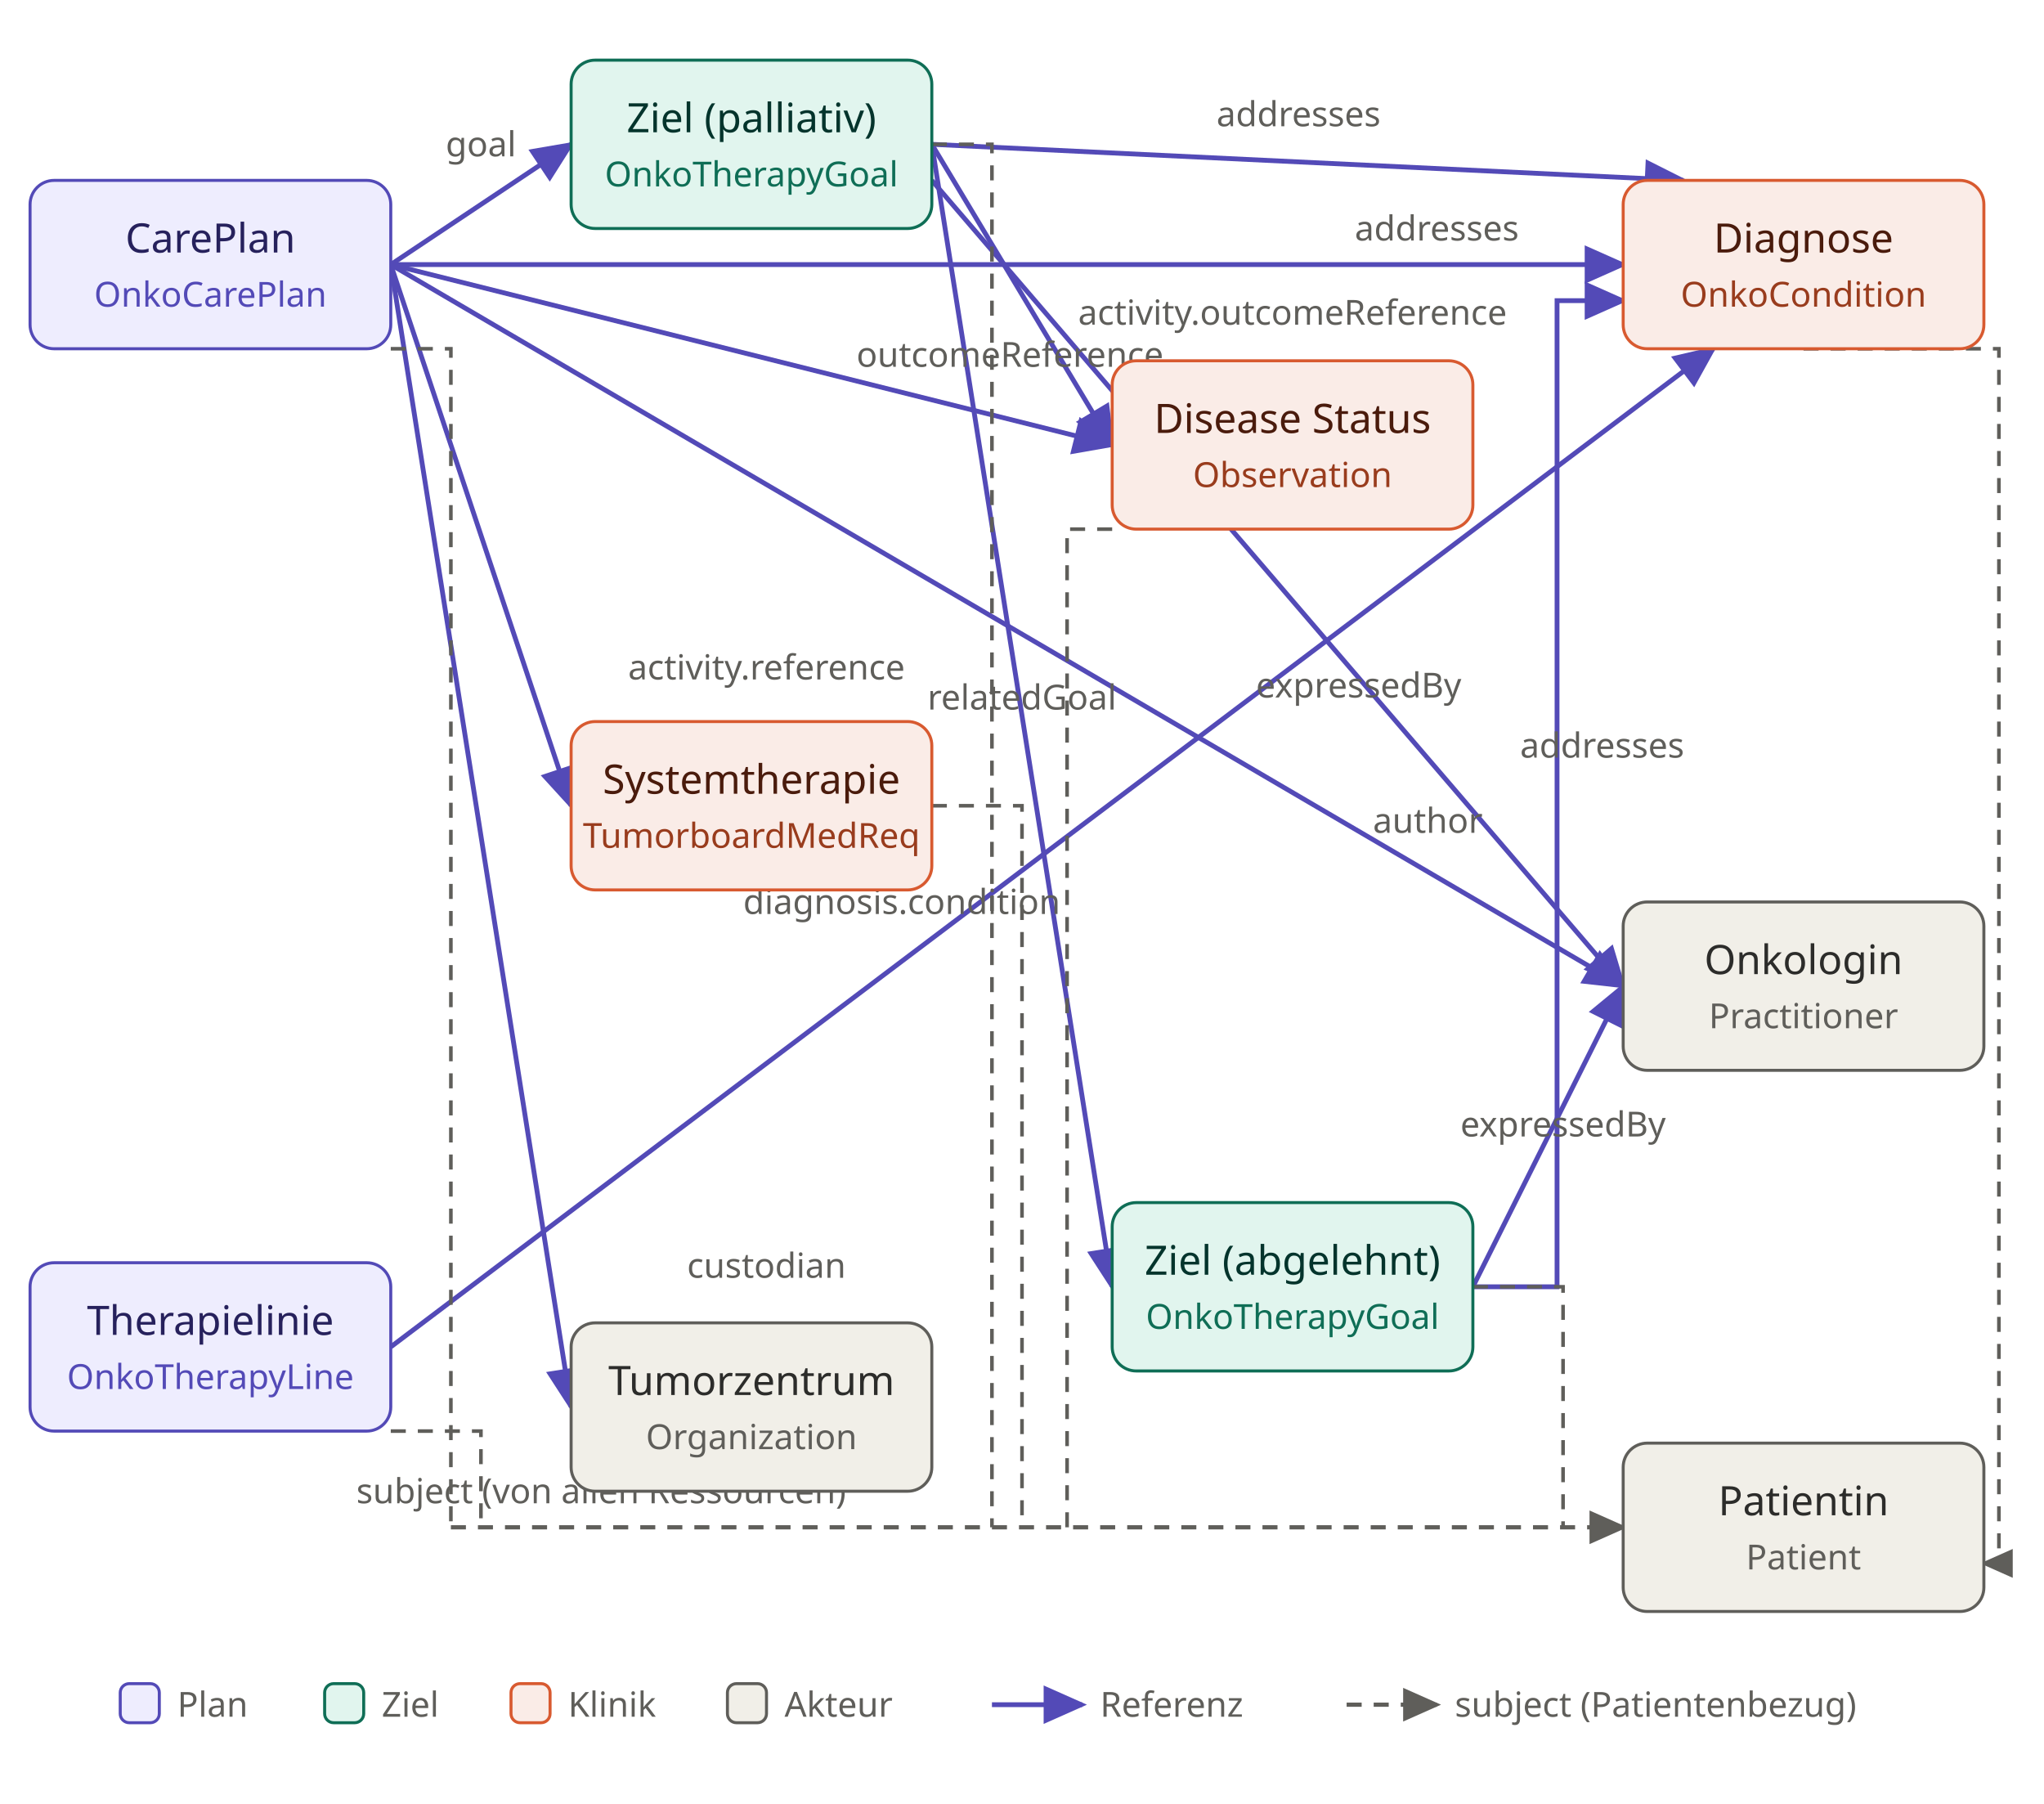
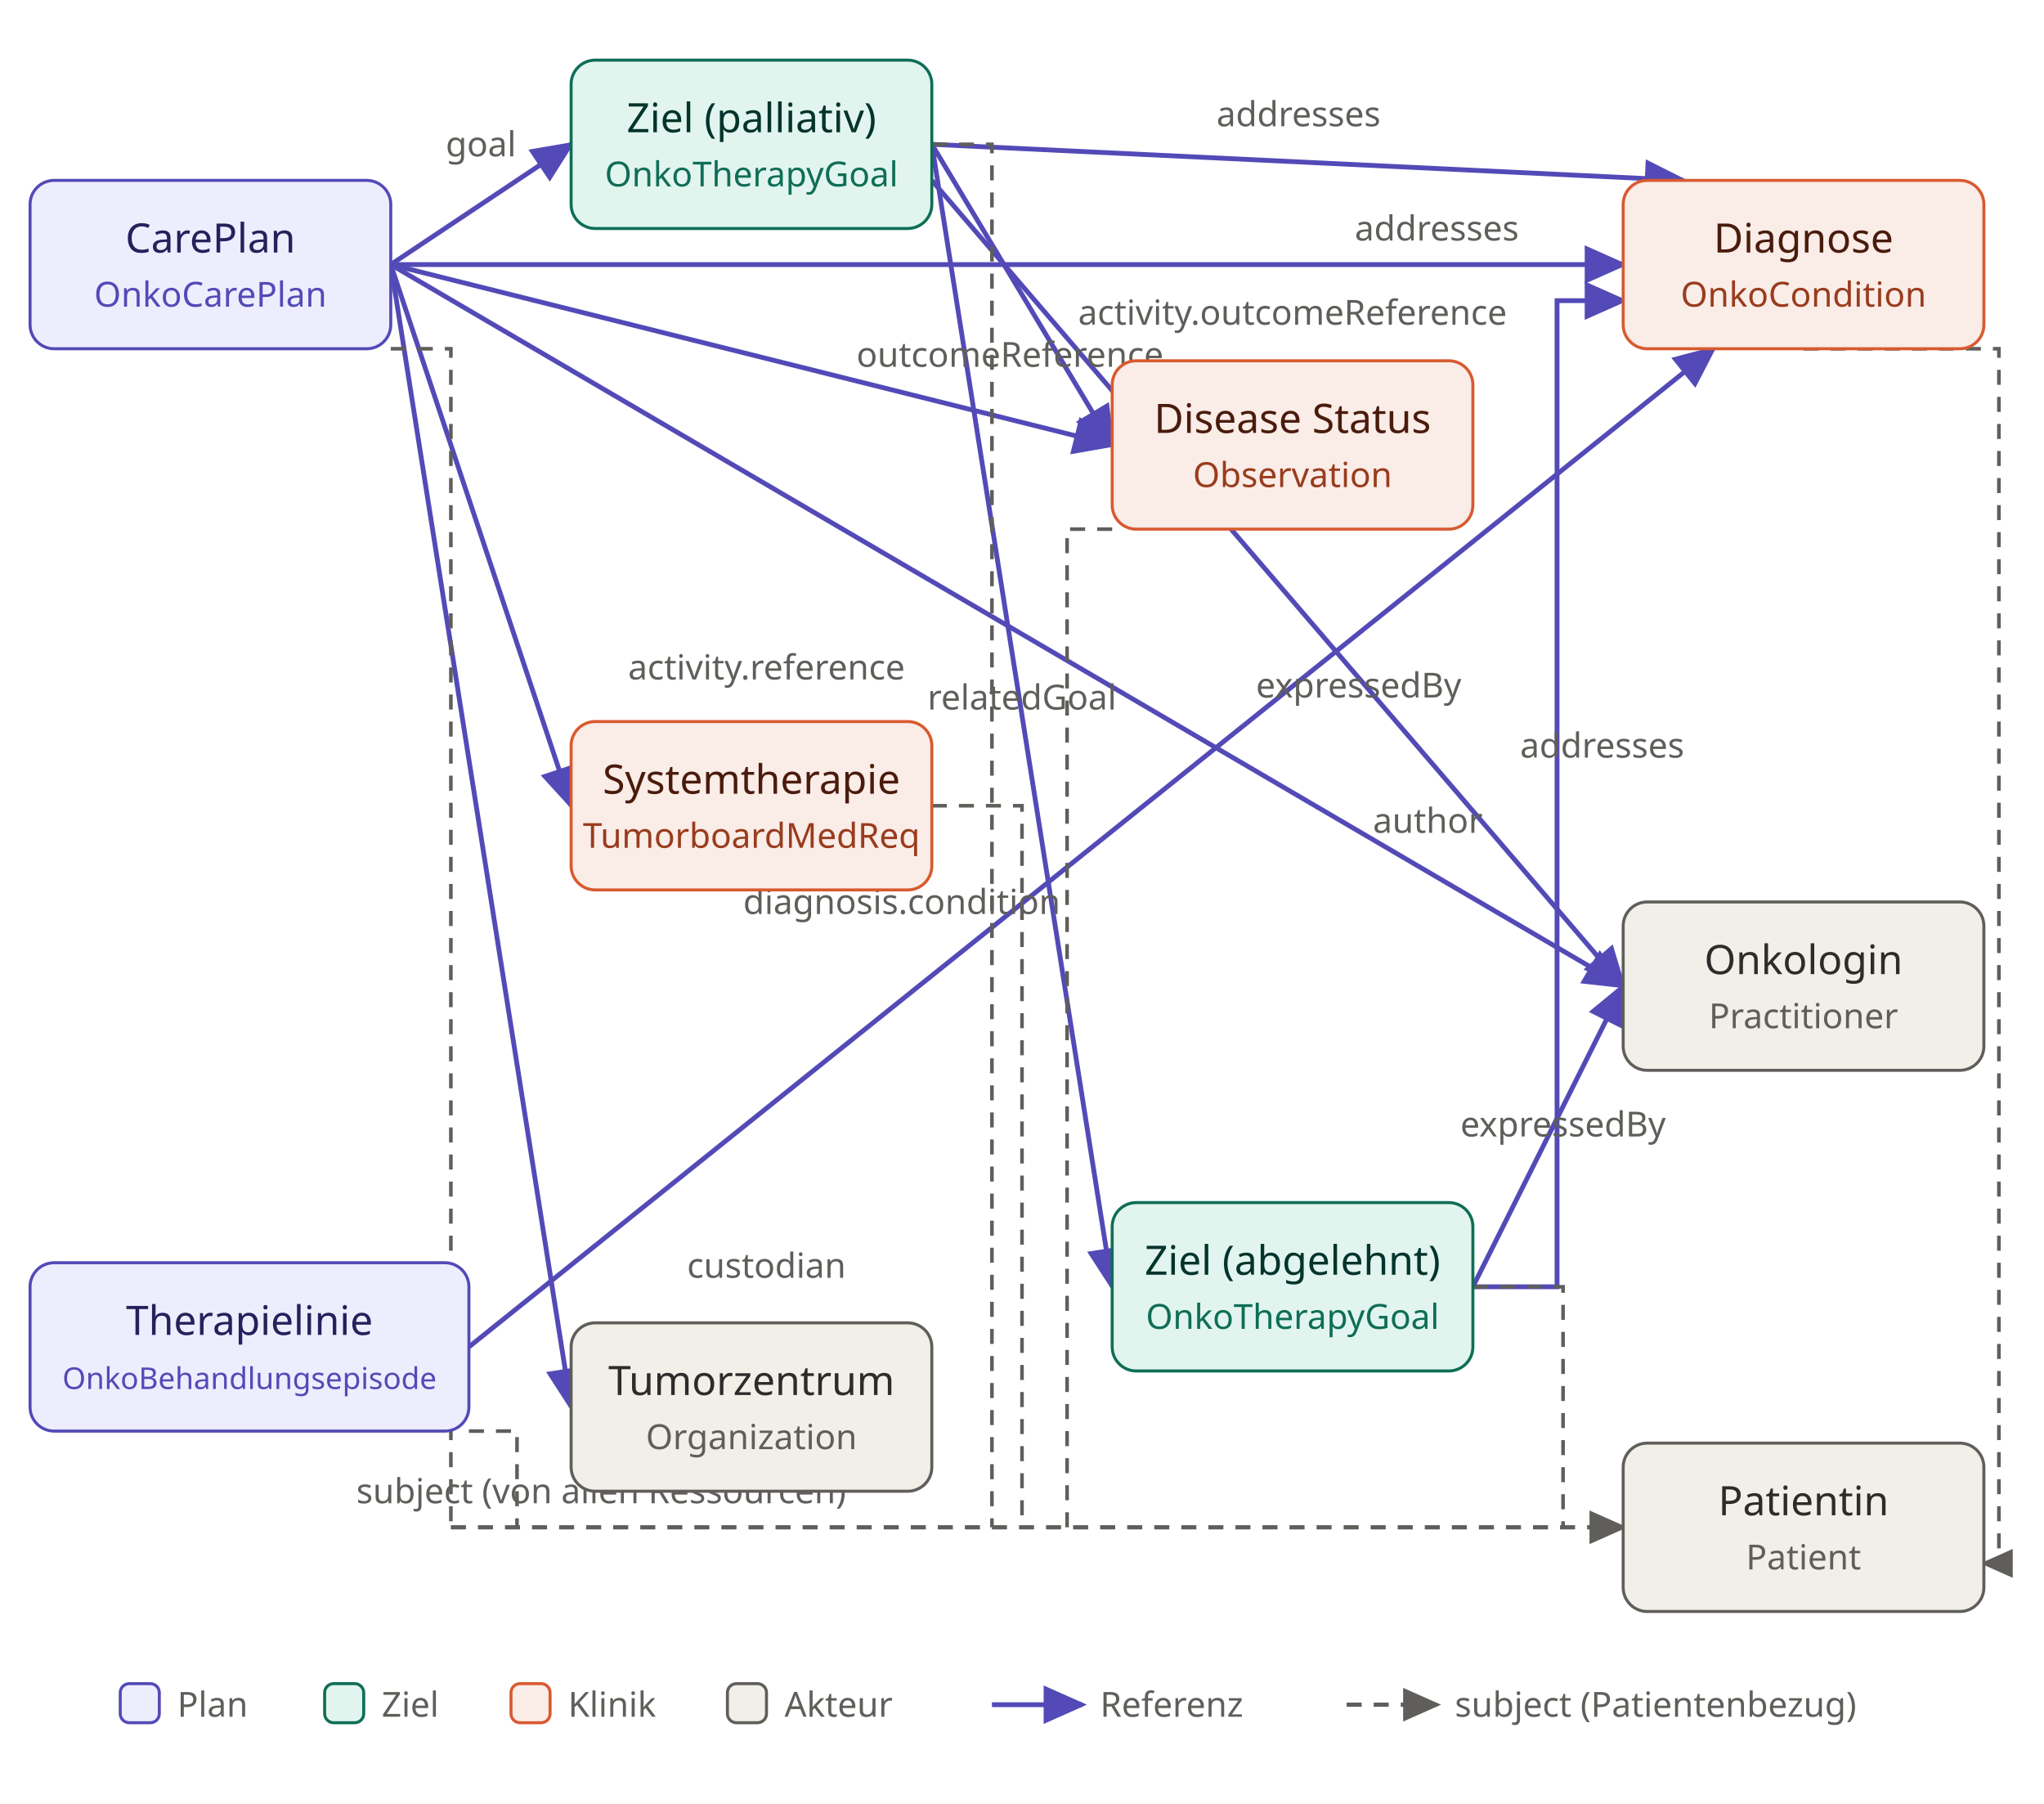
<svg xmlns="http://www.w3.org/2000/svg" width="100%" viewBox="0 0 680 600" role="img" font-family="'Aptos','Segoe UI',system-ui,sans-serif">
  <defs>
    <marker id="ar" markerWidth="10" markerHeight="10" refX="8" refY="4" orient="auto">
      <path d="M0,0 L9,4 L0,8 z" fill="#534AB7" />
    </marker>
    <marker id="arg" markerWidth="10" markerHeight="10" refX="8" refY="4" orient="auto">
      <path d="M0,0 L9,4 L0,8 z" fill="#5F5E5A" />
    </marker>
  </defs>
  <path d="M130,88 L190,48" fill="none" stroke="#534AB7" stroke-width="1.6" marker-end="url(#ar)" />
  <path d="M130,88 L190,268" fill="none" stroke="#534AB7" stroke-width="1.6" marker-end="url(#ar)" />
  <path d="M130,88 L190,468" fill="none" stroke="#534AB7" stroke-width="1.6" marker-end="url(#ar)" />
  <path d="M130,88 L370,148" fill="none" stroke="#534AB7" stroke-width="1.6" marker-end="url(#ar)" />
  <path d="M130,88 L540,88" fill="none" stroke="#534AB7" stroke-width="1.6" marker-end="url(#ar)" />
  <path d="M130,88 L540,328" fill="none" stroke="#534AB7" stroke-width="1.6" marker-end="url(#ar)" />
  <path d="M310,48 L370,428" fill="none" stroke="#534AB7" stroke-width="1.6" marker-end="url(#ar)" />
  <path d="M310,48 L370,148" fill="none" stroke="#534AB7" stroke-width="1.6" marker-end="url(#ar)" />
  <path d="M310,48 L560,60" fill="none" stroke="#534AB7" stroke-width="1.6" marker-end="url(#ar)" />
  <path d="M310,60 L540,328" fill="none" stroke="#534AB7" stroke-width="1.6" marker-end="url(#ar)" />
-   <path d="M130,448 L570,116" fill="none" stroke="#534AB7" stroke-width="1.6" marker-end="url(#ar)" />
+   <path d="M156,448 L570,116" fill="none" stroke="#534AB7" stroke-width="1.6" marker-end="url(#ar)" />
  <path d="M490,428 L540,328" fill="none" stroke="#534AB7" stroke-width="1.6" marker-end="url(#ar)" />
  <path d="M490,428 L518,428 L518,100 L540,100" fill="none" stroke="#534AB7" stroke-width="1.6" marker-end="url(#ar)" />
  <path d="M150,508 L540,508" fill="none" stroke="#5F5E5A" stroke-width="1.4" stroke-dasharray="5,4" marker-end="url(#arg)" />
  <path d="M130,116 L150,116 L150,508" fill="none" stroke="#5F5E5A" stroke-width="1.2" stroke-dasharray="5,4" />
-   <path d="M130,476 L160,476 L160,508" fill="none" stroke="#5F5E5A" stroke-width="1.2" stroke-dasharray="5,4" />
+   <path d="M156,476 L172,476 L172,508" fill="none" stroke="#5F5E5A" stroke-width="1.2" stroke-dasharray="5,4" />
  <path d="M310,48 L330,48 L330,508" fill="none" stroke="#5F5E5A" stroke-width="1.2" stroke-dasharray="5,4" />
  <path d="M310,268 L340,268 L340,508" fill="none" stroke="#5F5E5A" stroke-width="1.2" stroke-dasharray="5,4" />
  <path d="M370,176 L355,176 L355,508" fill="none" stroke="#5F5E5A" stroke-width="1.2" stroke-dasharray="5,4" />
  <path d="M490,428 L520,428 L520,508" fill="none" stroke="#5F5E5A" stroke-width="1.2" stroke-dasharray="5,4" />
  <path d="M600,116 L665,116 L665,520 L660,520" fill="none" stroke="#5F5E5A" stroke-width="1.2" stroke-dasharray="5,4" marker-end="url(#arg)" />
  <text x="160" y="52" text-anchor="middle" font-size="11.5" fill="#5F5E5A">goal</text>
  <text x="255" y="226" text-anchor="middle" font-size="11.5" fill="#5F5E5A">activity.reference</text>
  <text x="255" y="425" text-anchor="middle" font-size="11.5" fill="#5F5E5A">custodian</text>
  <text x="430" y="108" text-anchor="middle" font-size="11.5" fill="#5F5E5A">activity.outcomeReference</text>
  <text x="478" y="80" text-anchor="middle" font-size="11.5" fill="#5F5E5A">addresses</text>
  <text x="475" y="277" text-anchor="middle" font-size="11.5" fill="#5F5E5A">author</text>
  <text x="340" y="236" text-anchor="middle" font-size="11.5" fill="#5F5E5A">relatedGoal</text>
  <text x="336" y="122" text-anchor="middle" font-size="11.5" fill="#5F5E5A">outcomeReference</text>
  <text x="300" y="304" text-anchor="middle" font-size="11.5" fill="#5F5E5A">diagnosis.condition</text>
  <text x="432" y="42" text-anchor="middle" font-size="11.5" fill="#5F5E5A">addresses</text>
  <text x="452" y="232" text-anchor="middle" font-size="11.5" fill="#5F5E5A">expressedBy</text>
  <text x="520" y="378" text-anchor="middle" font-size="11.5" fill="#5F5E5A">expressedBy</text>
  <text x="533" y="252" text-anchor="middle" font-size="11.5" fill="#5F5E5A">addresses</text>
  <text x="200" y="500" text-anchor="middle" font-size="11.5" fill="#5F5E5A">subject (von allen Ressourcen)</text>
  <g>
    <rect x="10" y="60" width="120" height="56" rx="8" fill="#EEEDFE" stroke="#534AB7" />
    <text x="70" y="84" text-anchor="middle" font-size="13.5" font-weight="500" fill="#26215C">CarePlan</text>
    <text x="70" y="102" text-anchor="middle" font-size="11.5" fill="#534AB7">OnkoCarePlan</text>
  </g>
  <g>
-     <rect x="10" y="420" width="120" height="56" rx="8" fill="#EEEDFE" stroke="#534AB7" />
-     <text x="70" y="444" text-anchor="middle" font-size="13.5" font-weight="500" fill="#26215C">Therapielinie</text>
-     <text x="70" y="462" text-anchor="middle" font-size="11.5" fill="#534AB7">OnkoTherapyLine</text>
+     <rect x="10" y="420" width="146" height="56" rx="8" fill="#EEEDFE" stroke="#534AB7" />
+     <text x="83" y="444" text-anchor="middle" font-size="13.5" font-weight="500" fill="#26215C">Therapielinie</text>
+     <text x="83" y="462" text-anchor="middle" font-size="10" fill="#534AB7">OnkoBehandlungsepisode</text>
  </g>
  <g>
    <rect x="190" y="20" width="120" height="56" rx="8" fill="#E1F5EE" stroke="#0F6E56" />
    <text x="250" y="44" text-anchor="middle" font-size="13.5" font-weight="500" fill="#04342C">Ziel (palliativ)</text>
    <text x="250" y="62" text-anchor="middle" font-size="11.5" fill="#0F6E56">OnkoTherapyGoal</text>
  </g>
  <g>
    <rect x="190" y="240" width="120" height="56" rx="8" fill="#FAECE7" stroke="#D85A30" />
    <text x="250" y="264" text-anchor="middle" font-size="13.5" font-weight="500" fill="#4A1B0C">Systemtherapie</text>
    <text x="250" y="282" text-anchor="middle" font-size="11.5" fill="#993C1D">TumorboardMedReq</text>
  </g>
  <g>
    <rect x="190" y="440" width="120" height="56" rx="8" fill="#F1EFE8" stroke="#5F5E5A" />
    <text x="250" y="464" text-anchor="middle" font-size="13.5" font-weight="500" fill="#2C2C2A">Tumorzentrum</text>
    <text x="250" y="482" text-anchor="middle" font-size="11.5" fill="#5F5E5A">Organization</text>
  </g>
  <g>
    <rect x="370" y="120" width="120" height="56" rx="8" fill="#FAECE7" stroke="#D85A30" />
    <text x="430" y="144" text-anchor="middle" font-size="13.5" font-weight="500" fill="#4A1B0C">Disease Status</text>
    <text x="430" y="162" text-anchor="middle" font-size="11.5" fill="#993C1D">Observation</text>
  </g>
  <g>
    <rect x="370" y="400" width="120" height="56" rx="8" fill="#E1F5EE" stroke="#0F6E56" />
    <text x="430" y="424" text-anchor="middle" font-size="13.5" font-weight="500" fill="#04342C">Ziel (abgelehnt)</text>
    <text x="430" y="442" text-anchor="middle" font-size="11.5" fill="#0F6E56">OnkoTherapyGoal</text>
  </g>
  <g>
    <rect x="540" y="60" width="120" height="56" rx="8" fill="#FAECE7" stroke="#D85A30" />
    <text x="600" y="84" text-anchor="middle" font-size="13.5" font-weight="500" fill="#4A1B0C">Diagnose</text>
    <text x="600" y="102" text-anchor="middle" font-size="11.5" fill="#993C1D">OnkoCondition</text>
  </g>
  <g>
    <rect x="540" y="300" width="120" height="56" rx="8" fill="#F1EFE8" stroke="#5F5E5A" />
    <text x="600" y="324" text-anchor="middle" font-size="13.5" font-weight="500" fill="#2C2C2A">Onkologin</text>
    <text x="600" y="342" text-anchor="middle" font-size="11.5" fill="#5F5E5A">Practitioner</text>
  </g>
  <g>
    <rect x="540" y="480" width="120" height="56" rx="8" fill="#F1EFE8" stroke="#5F5E5A" />
    <text x="600" y="504" text-anchor="middle" font-size="13.5" font-weight="500" fill="#2C2C2A">Patientin</text>
    <text x="600" y="522" text-anchor="middle" font-size="11.5" fill="#5F5E5A">Patient</text>
  </g>
  <rect x="40" y="560" width="13" height="13" rx="3" fill="#EEEDFE" stroke="#534AB7" />
  <text x="59" y="571" font-size="11.5" fill="#5F5E5A">Plan</text>
  <rect x="108" y="560" width="13" height="13" rx="3" fill="#E1F5EE" stroke="#0F6E56" />
  <text x="127" y="571" font-size="11.5" fill="#5F5E5A">Ziel</text>
  <rect x="170" y="560" width="13" height="13" rx="3" fill="#FAECE7" stroke="#D85A30" />
  <text x="189" y="571" font-size="11.5" fill="#5F5E5A">Klinik</text>
  <rect x="242" y="560" width="13" height="13" rx="3" fill="#F1EFE8" stroke="#5F5E5A" />
  <text x="261" y="571" font-size="11.5" fill="#5F5E5A">Akteur</text>
  <line x1="330" y1="567" x2="360" y2="567" stroke="#534AB7" stroke-width="1.6" marker-end="url(#ar)" />
  <text x="366" y="571" font-size="11.5" fill="#5F5E5A">Referenz</text>
  <line x1="448" y1="567" x2="478" y2="567" stroke="#5F5E5A" stroke-width="1.4" stroke-dasharray="5,4" marker-end="url(#arg)" />
  <text x="484" y="571" font-size="11.5" fill="#5F5E5A">subject (Patientenbezug)</text>
</svg>
